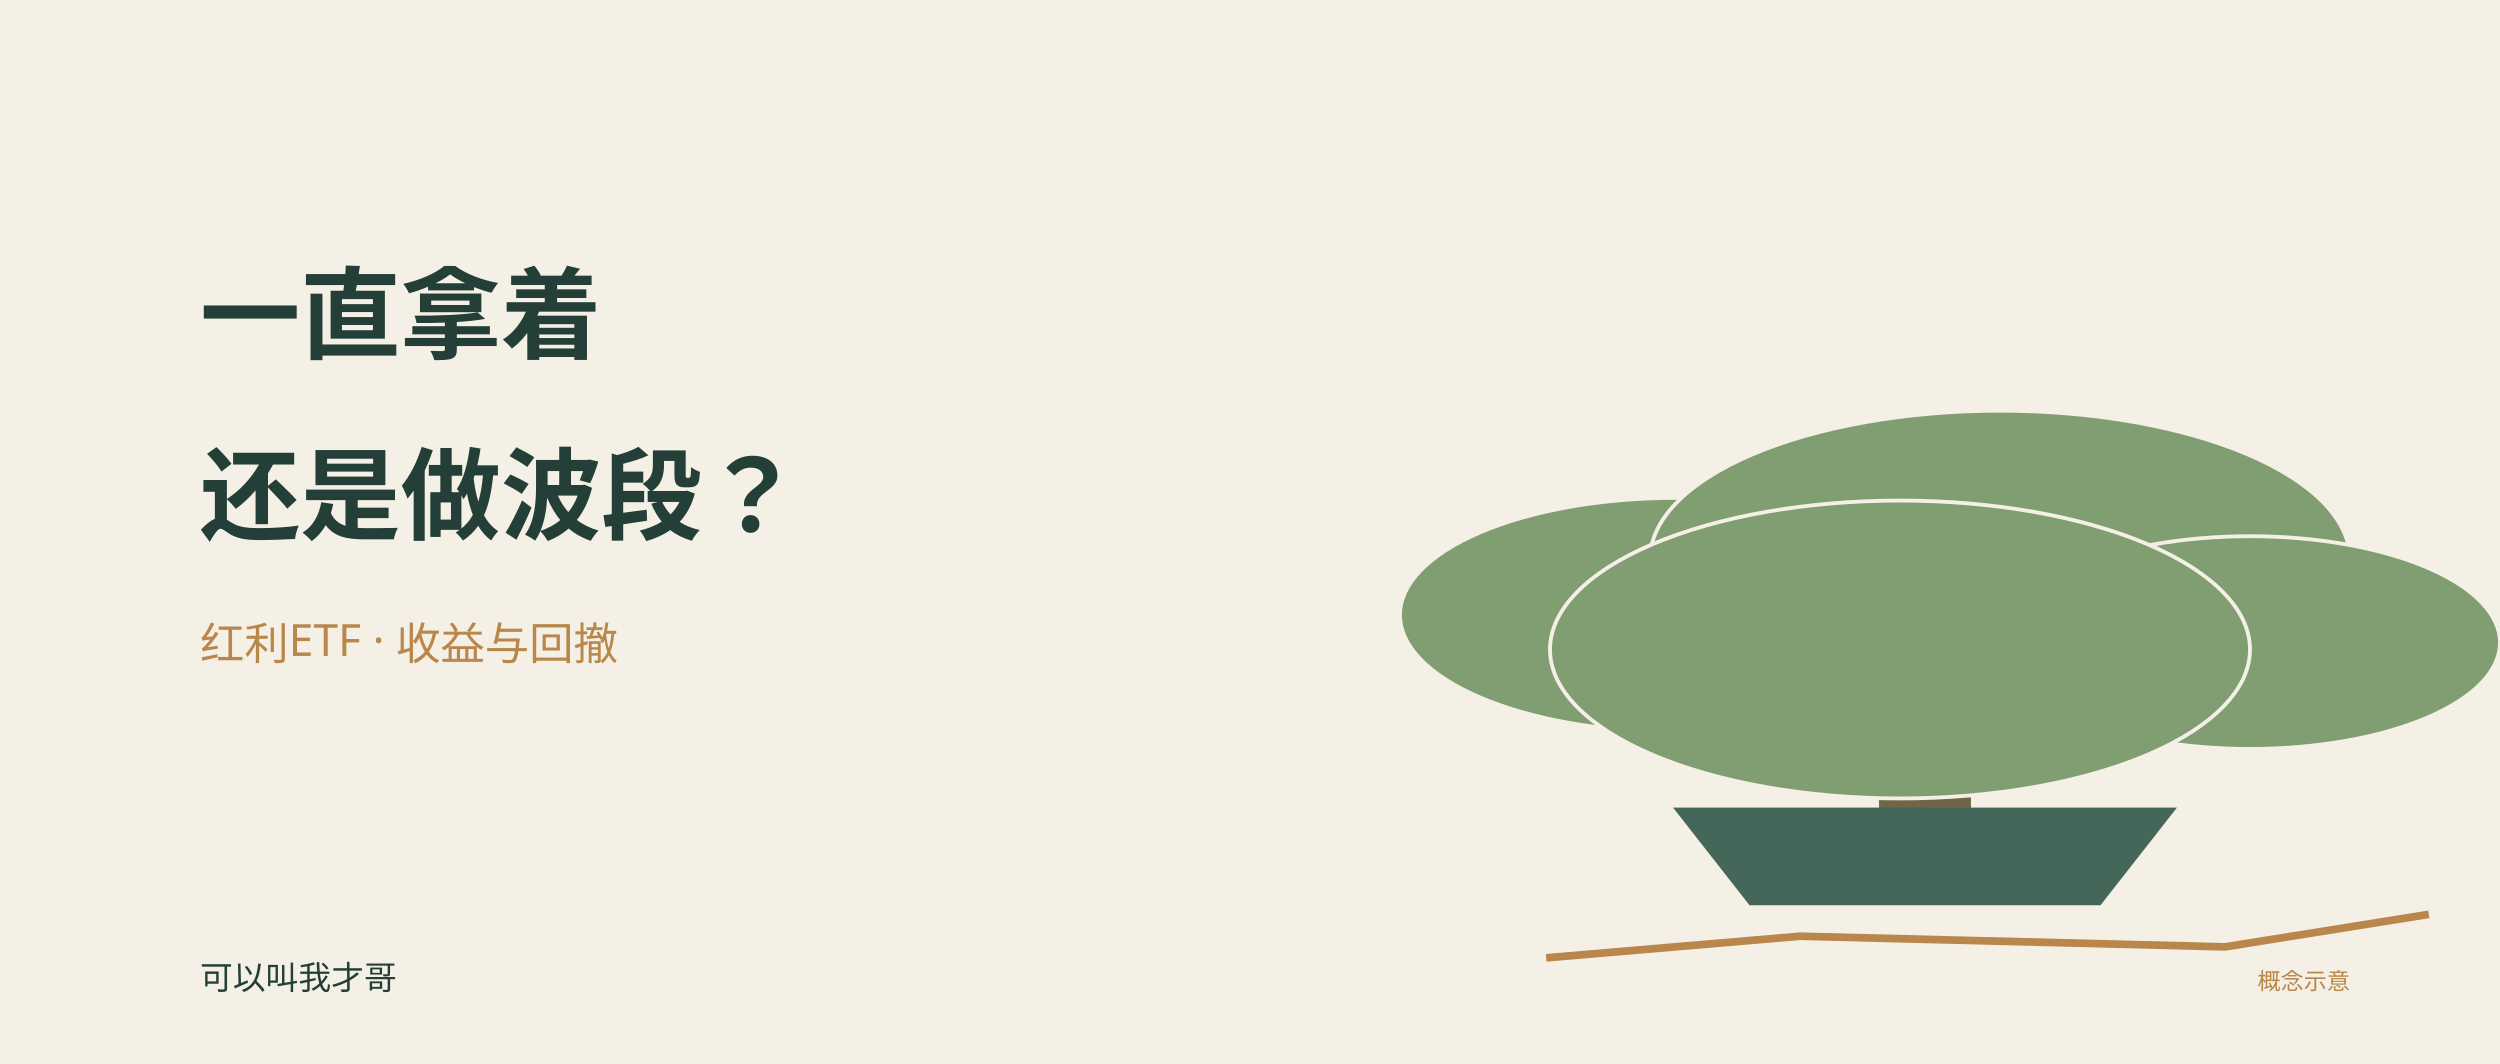
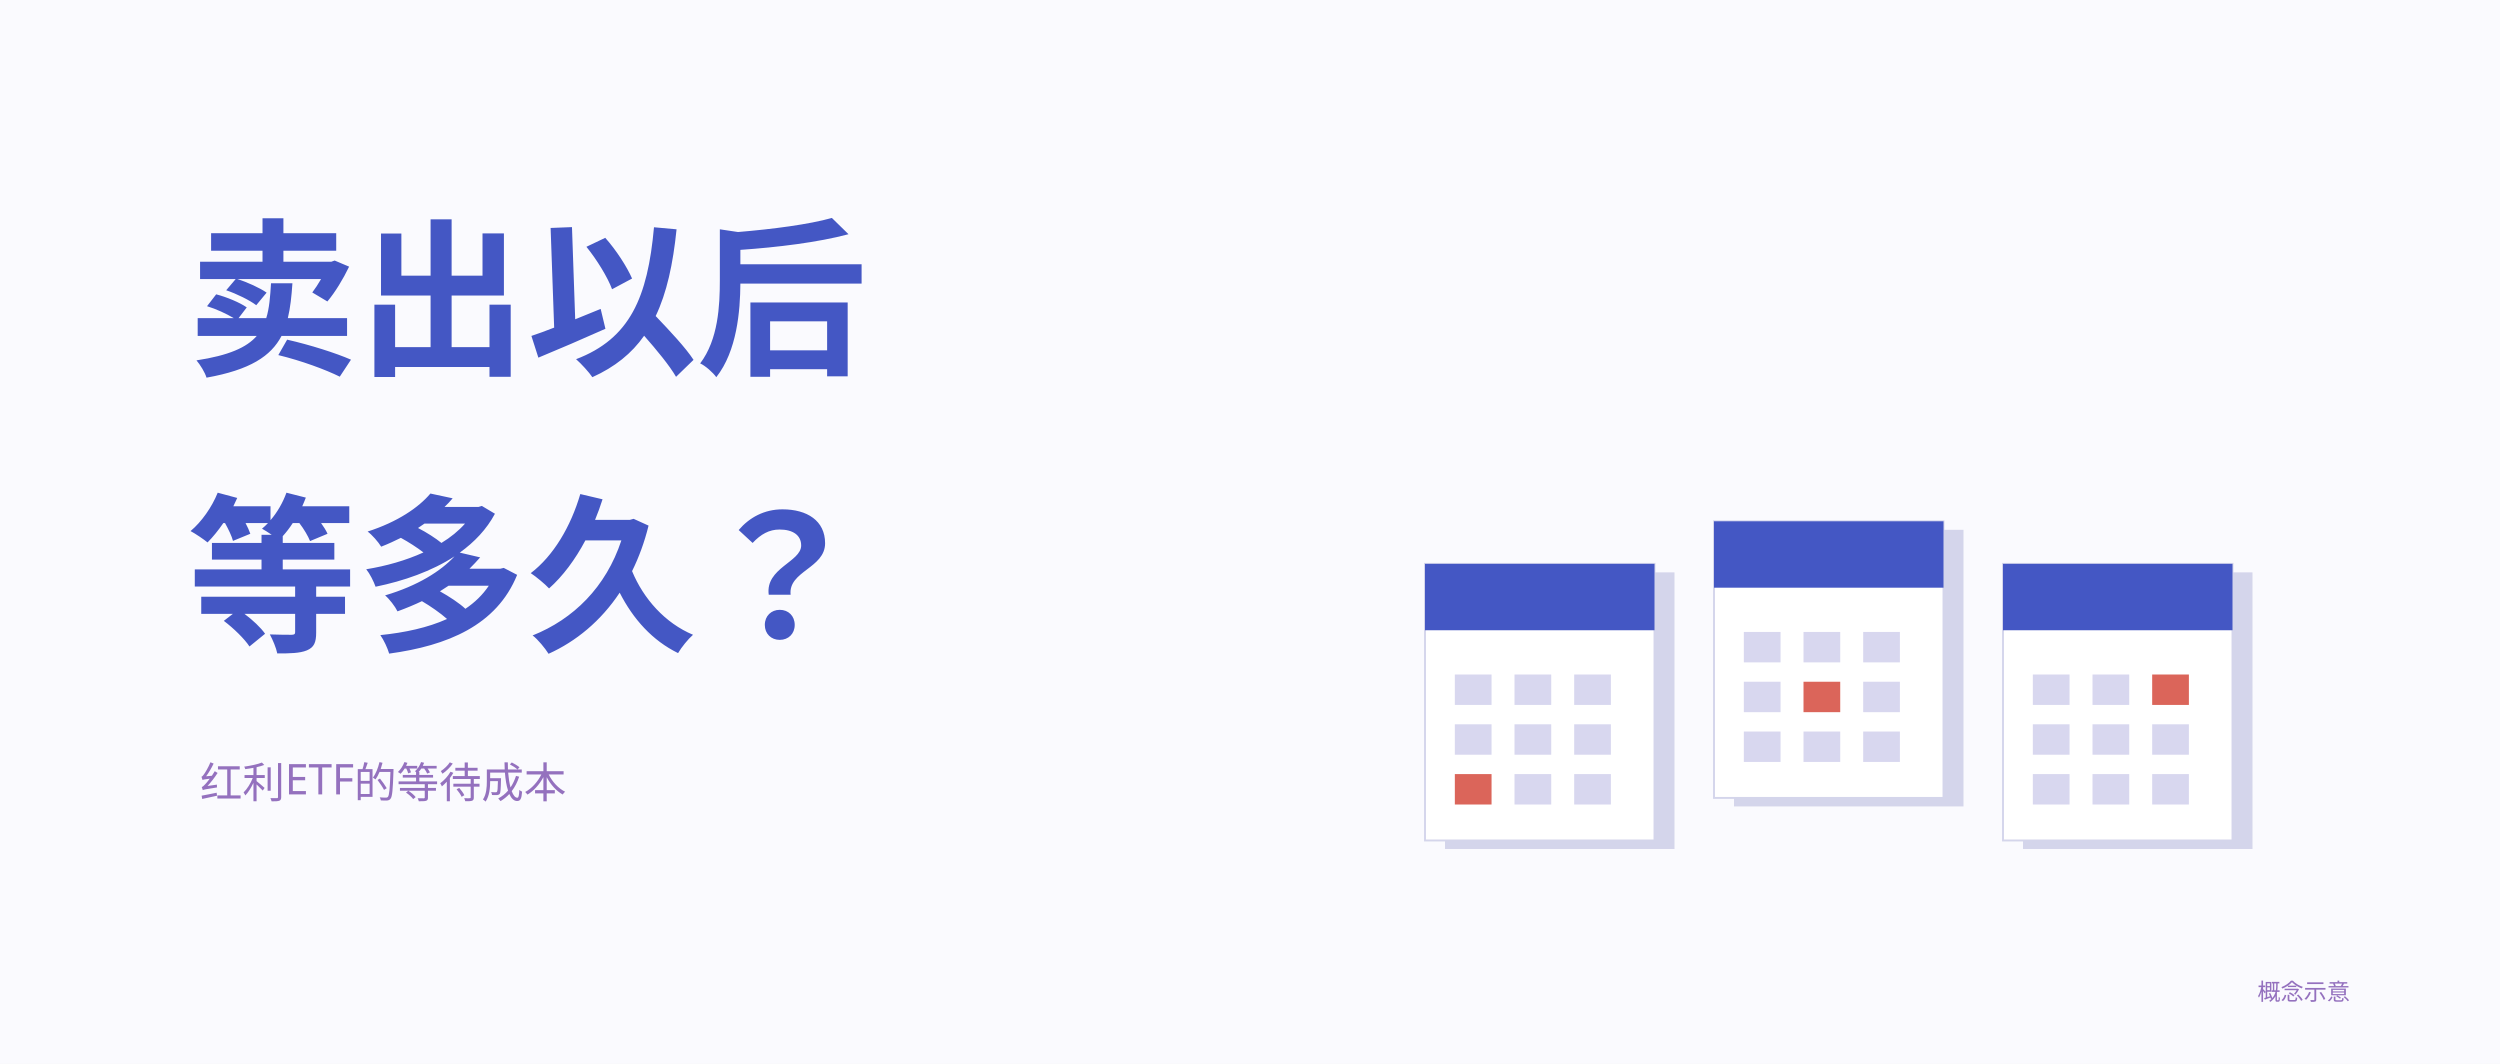
<svg xmlns="http://www.w3.org/2000/svg" width="1296pt" height="551.52pt" viewBox="0 0 1296 551.52" version="1.1">
  <defs>
    <style type="text/css">*{stroke-linejoin: round; stroke-linecap: butt}</style>
  </defs>
  <g id="figure_1">
    <g id="patch_1">
-       <path d="M 0 551.52  L 1296 551.52  L 1296 0  L 0 0  z " style="fill: #f5f0e6" />
+       <path d="M 0 551.52  L 1296 551.52  L 1296 0  L 0 0  z " style="fill: #fafafe" />
    </g>
    <g id="axes_1">
      <g id="patch_2">
-         <path d="M 974.592 419.155  L 1021.248 419.155  L 1021.248 290.1  L 974.592 290.1  z " clip-path="url(#pf74c1660c9)" style="fill: #6e6647; stroke: #6e6647; stroke-linejoin: miter" />
+         <path d="M 749.088 440.113  L 868.061 440.113  L 868.061 296.718  L 749.088 296.718  z " clip-path="url(#p941503852f)" style="fill: #d4d5eb" />
      </g>
      <g id="patch_3">
-         <path d="M 868.32 419.155  L 1127.52 419.155  L 1088.64 468.792  L 907.2 468.792  z " clip-path="url(#pf74c1660c9)" style="fill: #44675a; stroke: #44675a; stroke-linejoin: miter" />
+         <path d="M 738.72 435.701  L 857.693 435.701  L 857.693 292.306  L 738.72 292.306  z " clip-path="url(#p941503852f)" style="fill: #ffffff; stroke: #d4d5eb; stroke-linejoin: miter" />
      </g>
      <g id="patch_4">
-         <path d="M 868.32 379.446  C 906.127 379.446 942.391 373.053 969.125 361.677  C 995.859 350.3 1010.88 334.868 1010.88 318.779  C 1010.88 302.689 995.859 287.257 969.125 275.88  C 942.391 264.504 906.127 258.111 868.32 258.111  C 830.513 258.111 794.249 264.504 767.515 275.88  C 740.781 287.257 725.76 302.689 725.76 318.779  C 725.76 334.868 740.781 350.3 767.515 361.677  C 794.249 373.053 830.513 379.446 868.32 379.446  z " clip-path="url(#pf74c1660c9)" style="fill: #819d72; stroke: #f5f0e6; stroke-width: 2; stroke-linejoin: miter" />
+         <path d="M 738.72 326.72  L 857.693 326.72  L 857.693 292.306  L 738.72 292.306  z " clip-path="url(#p941503852f)" style="fill: #4457c4" />
      </g>
      <g id="patch_5">
-         <path d="M 1036.8 367.312  C 1084.918 367.312 1131.073 359.177 1165.097 344.697  C 1199.122 330.218 1218.24 310.577 1218.24 290.1  C 1218.24 269.622 1199.122 249.981 1165.097 235.502  C 1131.073 221.022 1084.918 212.887 1036.8 212.887  C 988.682 212.887 942.527 221.022 908.503 235.502  C 874.478 249.981 855.36 269.622 855.36 290.1  C 855.36 310.577 874.478 330.218 908.503 344.697  C 942.527 359.177 988.682 367.312 1036.8 367.312  z " clip-path="url(#pf74c1660c9)" style="fill: #819d72; stroke: #f5f0e6; stroke-width: 2; stroke-linejoin: miter" />
+         <path d="M 754.186 417.059  L 773.222 417.059  L 773.222 401.286  L 754.186 401.286  z " clip-path="url(#p941503852f)" style="fill: #db655a" />
      </g>
      <g id="patch_6">
-         <path d="M 1166.4 388.27  C 1200.77 388.27 1233.738 382.459 1258.041 372.116  C 1282.345 361.774 1296 347.745 1296 333.118  C 1296 318.492 1282.345 304.462 1258.041 294.12  C 1233.738 283.777 1200.77 277.966 1166.4 277.966  C 1132.03 277.966 1099.062 283.777 1074.759 294.12  C 1050.455 304.462 1036.8 318.492 1036.8 333.118  C 1036.8 347.745 1050.455 361.774 1074.759 372.116  C 1099.062 382.459 1132.03 388.27 1166.4 388.27  z " clip-path="url(#pf74c1660c9)" style="fill: #819d72; stroke: #f5f0e6; stroke-width: 2; stroke-linejoin: miter" />
+         <path d="M 785.119 417.059  L 804.155 417.059  L 804.155 401.286  L 785.119 401.286  z " clip-path="url(#p941503852f)" style="fill: #d8d7ef" />
      </g>
      <g id="patch_7">
-         <path d="M 984.96 413.916  C 1033.078 413.916 1079.233 405.78 1113.257 391.301  C 1147.282 376.821 1166.4 357.18 1166.4 336.703  C 1166.4 316.226 1147.282 296.585 1113.257 282.105  C 1079.233 267.626 1033.078 259.49 984.96 259.49  C 936.842 259.49 890.687 267.626 856.663 282.105  C 822.638 296.585 803.52 316.226 803.52 336.703  C 803.52 357.18 822.638 376.821 856.663 391.301  C 890.687 405.78 936.842 413.916 984.96 413.916  z " clip-path="url(#pf74c1660c9)" style="fill: #819d72; stroke: #f5f0e6; stroke-width: 2; stroke-linejoin: miter" />
+         <path d="M 816.052 417.059  L 835.088 417.059  L 835.088 401.286  L 816.052 401.286  z " clip-path="url(#p941503852f)" style="fill: #d8d7ef" />
      </g>
-       <g id="line2d_1">
-         <path d="M 803.52 496.368  L 933.12 485.338  L 1153.44 490.853  L 1257.12 474.307  " clip-path="url(#pf74c1660c9)" style="fill: none; stroke: #b9864b; stroke-width: 4; stroke-linecap: square" />
+       <g id="patch_8">
+         <path d="M 754.186 391.248  L 773.222 391.248  L 773.222 375.475  L 754.186 375.475  z " clip-path="url(#p941503852f)" style="fill: #d8d7ef" />
+       </g>
+       <g id="patch_9">
+         <path d="M 785.119 391.248  L 804.155 391.248  L 804.155 375.475  L 785.119 375.475  z " clip-path="url(#p941503852f)" style="fill: #d8d7ef" />
+       </g>
+       <g id="patch_10">
+         <path d="M 816.052 391.248  L 835.088 391.248  L 835.088 375.475  L 816.052 375.475  z " clip-path="url(#p941503852f)" style="fill: #d8d7ef" />
+       </g>
+       <g id="patch_11">
+         <path d="M 754.186 365.437  L 773.222 365.437  L 773.222 349.664  L 754.186 349.664  z " clip-path="url(#p941503852f)" style="fill: #d8d7ef" />
+       </g>
+       <g id="patch_12">
+         <path d="M 785.119 365.437  L 804.155 365.437  L 804.155 349.664  L 785.119 349.664  z " clip-path="url(#p941503852f)" style="fill: #d8d7ef" />
+       </g>
+       <g id="patch_13">
+         <path d="M 816.052 365.437  L 835.088 365.437  L 835.088 349.664  L 816.052 349.664  z " clip-path="url(#p941503852f)" style="fill: #d8d7ef" />
+       </g>
+       <g id="patch_14">
+         <path d="M 898.906 418.052  L 1017.878 418.052  L 1017.878 274.657  L 898.906 274.657  z " clip-path="url(#p941503852f)" style="fill: #d4d5eb" />
+       </g>
+       <g id="patch_15">
+         <path d="M 888.538 413.64  L 1007.51 413.64  L 1007.51 270.245  L 888.538 270.245  z " clip-path="url(#p941503852f)" style="fill: #ffffff; stroke: #d4d5eb; stroke-linejoin: miter" />
+       </g>
+       <g id="patch_16">
+         <path d="M 888.538 304.66  L 1007.51 304.66  L 1007.51 270.245  L 888.538 270.245  z " clip-path="url(#p941503852f)" style="fill: #4457c4" />
+       </g>
+       <g id="patch_17">
+         <path d="M 904.004 394.999  L 923.04 394.999  L 923.04 379.225  L 904.004 379.225  z " clip-path="url(#p941503852f)" style="fill: #d8d7ef" />
+       </g>
+       <g id="patch_18">
+         <path d="M 934.937 394.999  L 953.973 394.999  L 953.973 379.225  L 934.937 379.225  z " clip-path="url(#p941503852f)" style="fill: #d8d7ef" />
+       </g>
+       <g id="patch_19">
+         <path d="M 965.87 394.999  L 984.906 394.999  L 984.906 379.225  L 965.87 379.225  z " clip-path="url(#p941503852f)" style="fill: #d8d7ef" />
+       </g>
+       <g id="patch_20">
+         <path d="M 904.004 369.187  L 923.04 369.187  L 923.04 353.414  L 904.004 353.414  z " clip-path="url(#p941503852f)" style="fill: #d8d7ef" />
+       </g>
+       <g id="patch_21">
+         <path d="M 934.937 369.187  L 953.973 369.187  L 953.973 353.414  L 934.937 353.414  z " clip-path="url(#p941503852f)" style="fill: #db655a" />
+       </g>
+       <g id="patch_22">
+         <path d="M 965.87 369.187  L 984.906 369.187  L 984.906 353.414  L 965.87 353.414  z " clip-path="url(#p941503852f)" style="fill: #d8d7ef" />
+       </g>
+       <g id="patch_23">
+         <path d="M 904.004 343.376  L 923.04 343.376  L 923.04 327.603  L 904.004 327.603  z " clip-path="url(#p941503852f)" style="fill: #d8d7ef" />
+       </g>
+       <g id="patch_24">
+         <path d="M 934.937 343.376  L 953.973 343.376  L 953.973 327.603  L 934.937 327.603  z " clip-path="url(#p941503852f)" style="fill: #d8d7ef" />
+       </g>
+       <g id="patch_25">
+         <path d="M 965.87 343.376  L 984.906 343.376  L 984.906 327.603  L 965.87 327.603  z " clip-path="url(#p941503852f)" style="fill: #d8d7ef" />
+       </g>
+       <g id="patch_26">
+         <path d="M 1048.723 440.113  L 1167.696 440.113  L 1167.696 296.718  L 1048.723 296.718  z " clip-path="url(#p941503852f)" style="fill: #d4d5eb" />
+       </g>
+       <g id="patch_27">
+         <path d="M 1038.355 435.701  L 1157.328 435.701  L 1157.328 292.306  L 1038.355 292.306  z " clip-path="url(#p941503852f)" style="fill: #ffffff; stroke: #d4d5eb; stroke-linejoin: miter" />
+       </g>
+       <g id="patch_28">
+         <path d="M 1038.355 326.72  L 1157.328 326.72  L 1157.328 292.306  L 1038.355 292.306  z " clip-path="url(#p941503852f)" style="fill: #4457c4" />
+       </g>
+       <g id="patch_29">
+         <path d="M 1053.822 417.059  L 1072.857 417.059  L 1072.857 401.286  L 1053.822 401.286  z " clip-path="url(#p941503852f)" style="fill: #d8d7ef" />
+       </g>
+       <g id="patch_30">
+         <path d="M 1084.755 417.059  L 1103.79 417.059  L 1103.79 401.286  L 1084.755 401.286  z " clip-path="url(#p941503852f)" style="fill: #d8d7ef" />
+       </g>
+       <g id="patch_31">
+         <path d="M 1115.688 417.059  L 1134.723 417.059  L 1134.723 401.286  L 1115.688 401.286  z " clip-path="url(#p941503852f)" style="fill: #d8d7ef" />
+       </g>
+       <g id="patch_32">
+         <path d="M 1053.822 391.248  L 1072.857 391.248  L 1072.857 375.475  L 1053.822 375.475  z " clip-path="url(#p941503852f)" style="fill: #d8d7ef" />
+       </g>
+       <g id="patch_33">
+         <path d="M 1084.755 391.248  L 1103.79 391.248  L 1103.79 375.475  L 1084.755 375.475  z " clip-path="url(#p941503852f)" style="fill: #d8d7ef" />
+       </g>
+       <g id="patch_34">
+         <path d="M 1115.688 391.248  L 1134.723 391.248  L 1134.723 375.475  L 1115.688 375.475  z " clip-path="url(#p941503852f)" style="fill: #d8d7ef" />
+       </g>
+       <g id="patch_35">
+         <path d="M 1053.822 365.437  L 1072.857 365.437  L 1072.857 349.664  L 1053.822 349.664  z " clip-path="url(#p941503852f)" style="fill: #d8d7ef" />
+       </g>
+       <g id="patch_36">
+         <path d="M 1084.755 365.437  L 1103.79 365.437  L 1103.79 349.664  L 1084.755 349.664  z " clip-path="url(#p941503852f)" style="fill: #d8d7ef" />
+       </g>
+       <g id="patch_37">
+         <path d="M 1115.688 365.437  L 1134.723 365.437  L 1134.723 349.664  L 1115.688 349.664  z " clip-path="url(#p941503852f)" style="fill: #db655a" />
      </g>
      <g id="text_1">
-         <text style="font-weight: 700; font-size: 52px; font-family: 'Microsoft YaHei', 'SimHei', sans-serif; text-anchor: start; fill: #233f37" x="103.68" y="182.002" transform="rotate(-0 103.68 182.0016)">一直拿着</text>
+         <text style="font-weight: 700; font-size: 88px; font-family: 'Microsoft YaHei', 'SimHei', sans-serif; text-anchor: start; fill: #4457c4" x="97.2" y="187.517" transform="rotate(-0 97.2 187.5168)">卖出以后</text>
      </g>
      <g id="text_2">
-         <text style="font-weight: 700; font-size: 52px; font-family: 'Microsoft YaHei', 'SimHei', sans-serif; text-anchor: start; fill: #233f37" x="103.68" y="275.76" transform="rotate(-0 103.68 275.76)">还是做波段？</text>
+         <text style="font-weight: 700; font-size: 88px; font-family: 'Microsoft YaHei', 'SimHei', sans-serif; text-anchor: start; fill: #4457c4" x="97.2" y="330.912" transform="rotate(-0 97.2 330.912)">等多久？</text>
      </g>
      <g id="text_3">
-         <text style="font-size: 23px; font-family: 'Microsoft YaHei', 'SimHei', sans-serif; text-anchor: start; fill: #b9864b" x="103.68" y="341.942" transform="rotate(-0 103.68 341.9424)">红利ETF · 收益与回撤</text>
+         <text style="font-size: 22px; font-family: 'Microsoft YaHei', 'SimHei', sans-serif; text-anchor: start; fill: #9471be" x="103.68" y="413.64" transform="rotate(-0 103.68 413.64)">红利ETF的等待成本</text>
      </g>
      <g id="text_4">
-         <text style="font-size: 17px; font-family: 'Microsoft YaHei', 'SimHei', sans-serif; text-anchor: start; fill: #233f37" x="103.68" y="512.914" transform="rotate(-0 103.68 512.9136)">可以叫我才哥</text>
-       </g>
-       <g id="text_5">
-         <text style="font-size: 12px; font-family: 'Microsoft YaHei', 'SimHei', sans-serif; text-anchor: end; fill: #b9864b" x="1218.24" y="512.914" transform="rotate(-0 1218.24 512.9136)">概念示意</text>
+         <text style="font-size: 12px; font-family: 'Microsoft YaHei', 'SimHei', sans-serif; text-anchor: end; fill: #9471be" x="1218.24" y="518.429" transform="rotate(-0 1218.24 518.4288)">概念示意</text>
      </g>
    </g>
  </g>
  <defs>
-     <clipPath id="pf74c1660c9">
+     <clipPath id="p941503852f">
      <rect x="0" y="0" width="1296" height="551.52" />
    </clipPath>
  </defs>
</svg>
